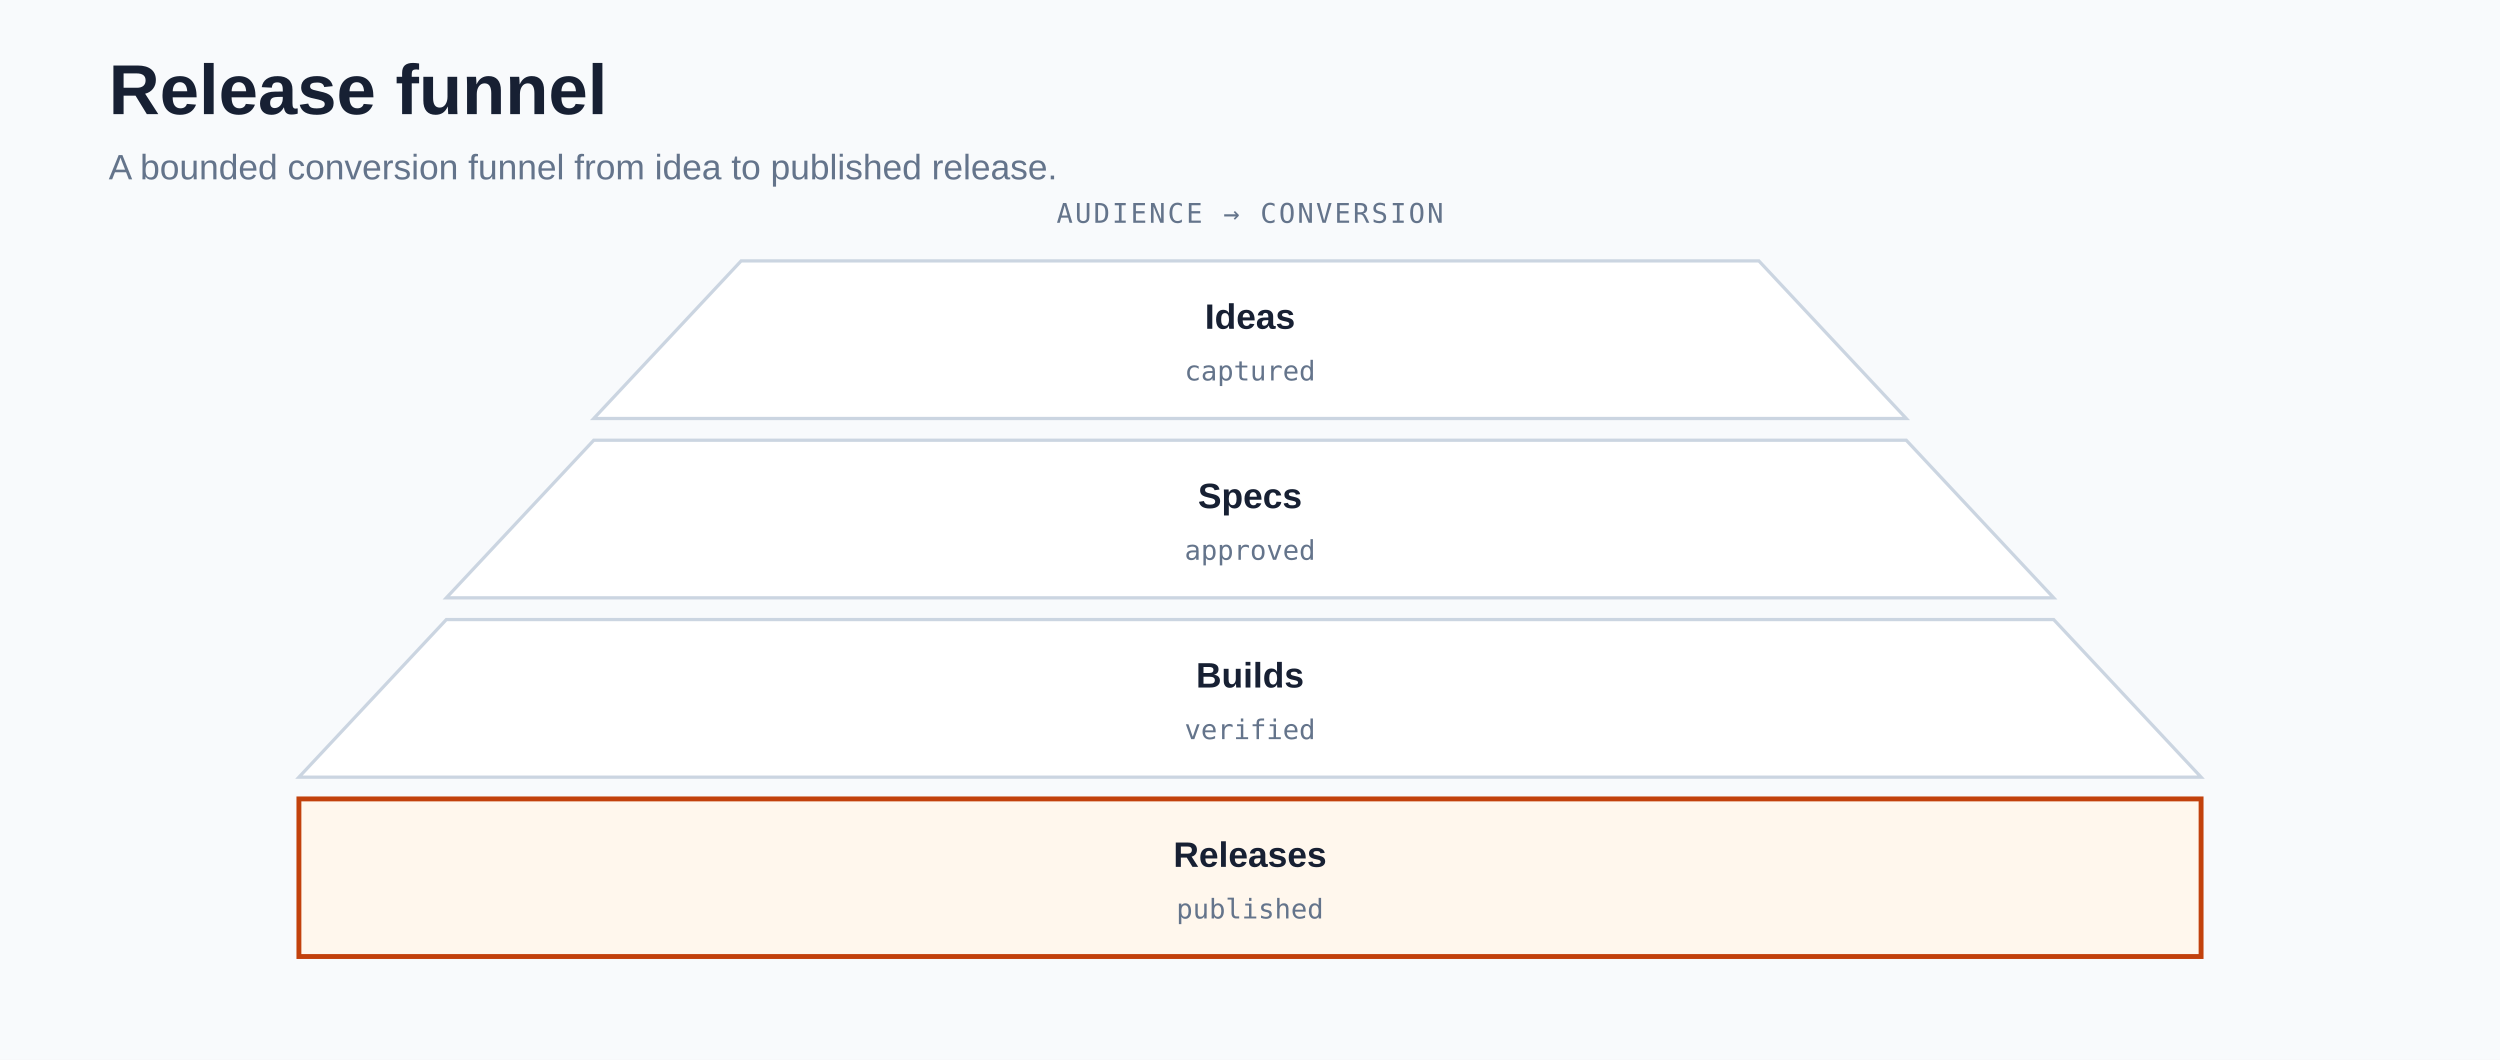
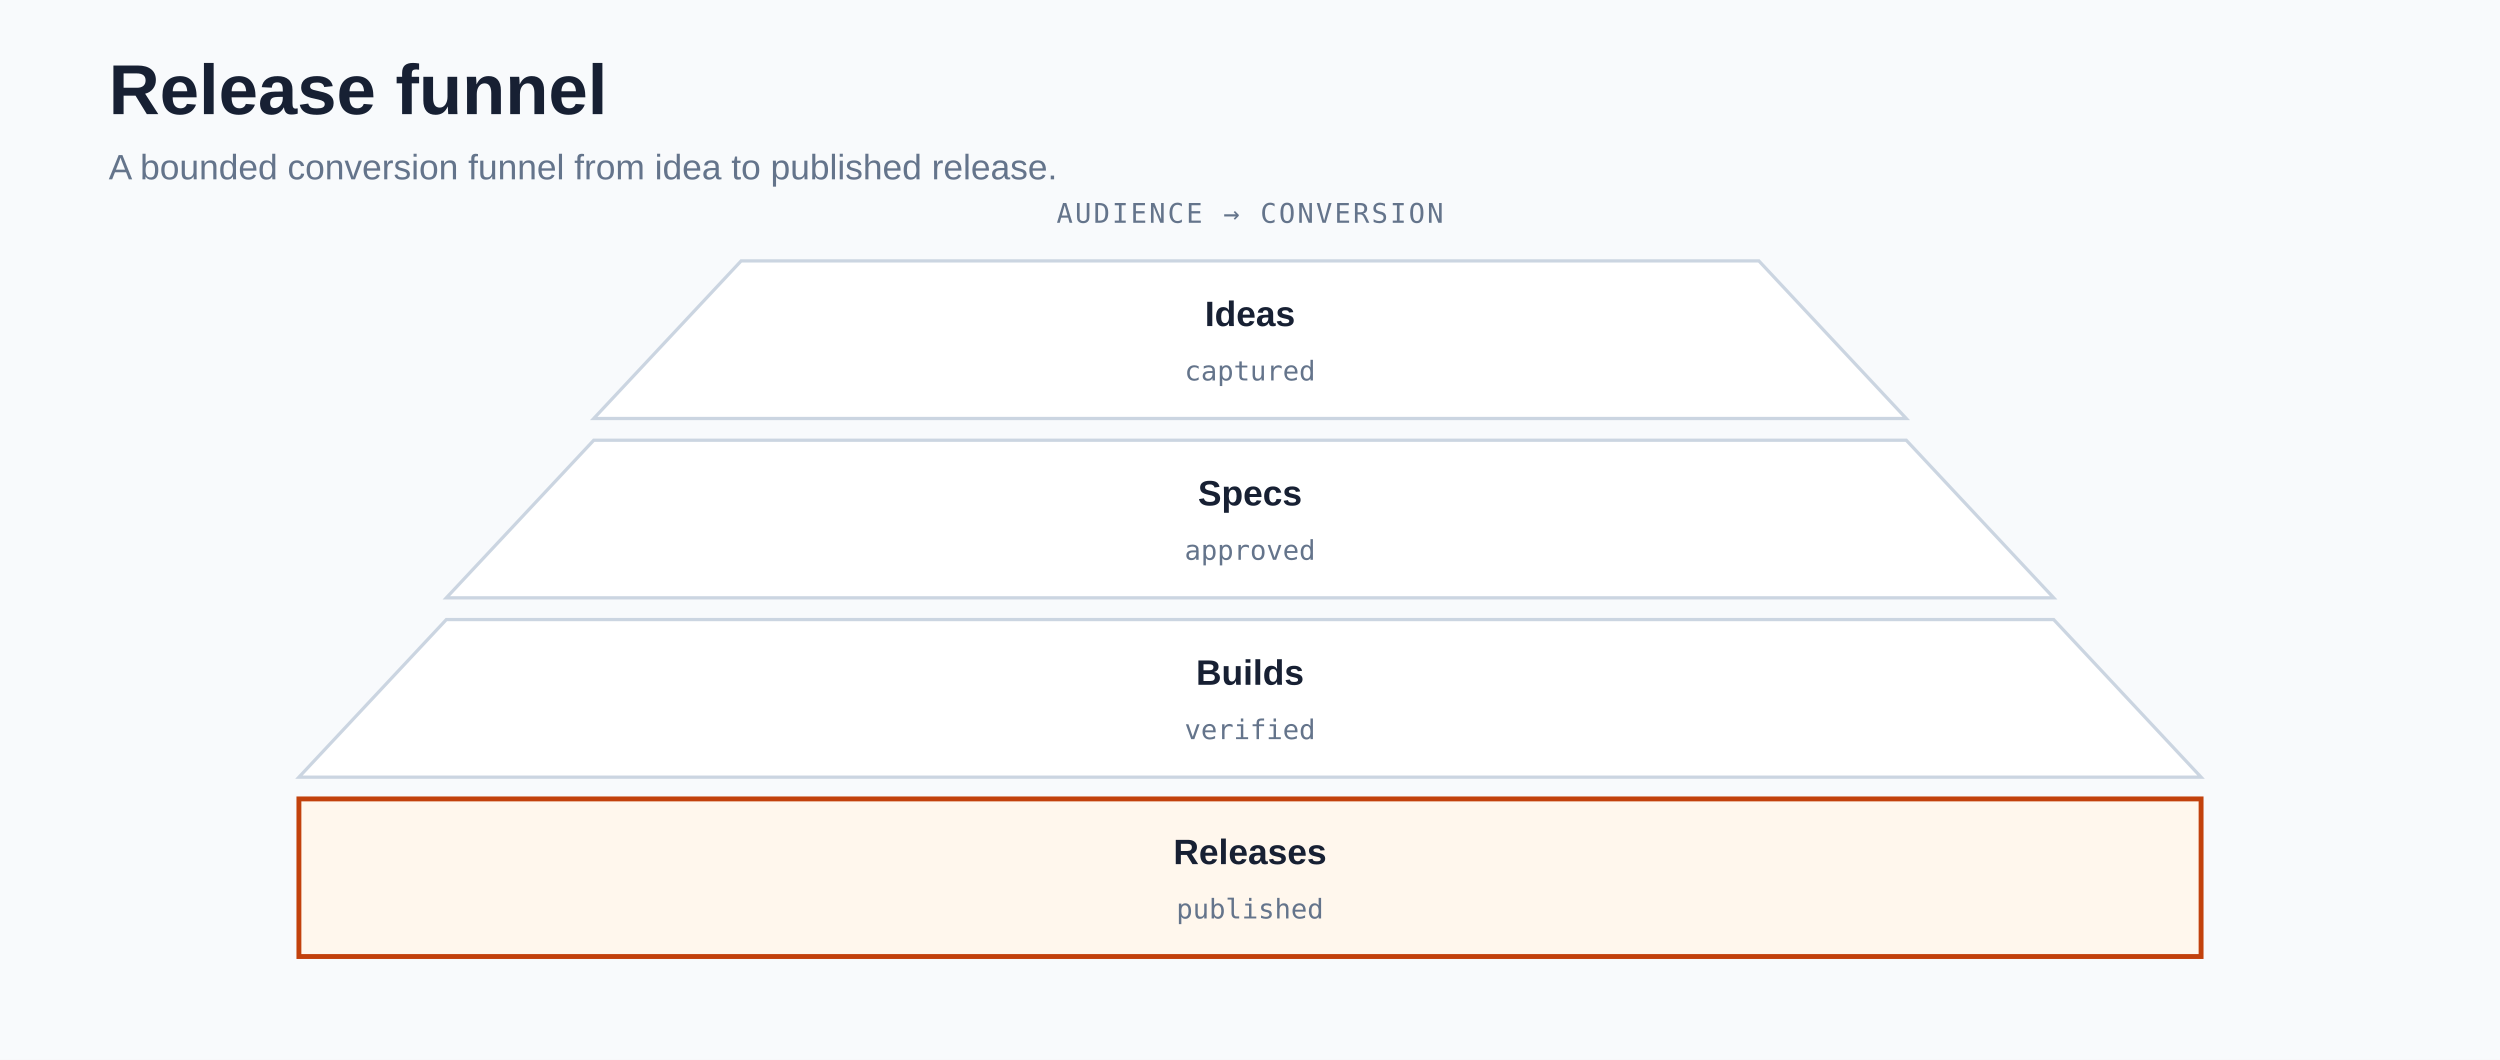
- <svg xmlns="http://www.w3.org/2000/svg" width="920" height="390" viewBox="0 0 920 390" role="img" aria-labelledby="notemd-gallery-ranked-funnel-release-title notemd-gallery-ranked-funnel-release-desc" data-notemd-renderer="notemd-reference-layouts@1.0.0">
+ <svg xmlns="http://www.w3.org/2000/svg" width="920" height="390" viewBox="0 0 920 390" role="img" aria-labelledby="notemd-gallery-ranked-funnel-release-title notemd-gallery-ranked-funnel-release-desc" data-notemd-renderer="notemd-reference-layouts@1.1.0" data-layout-safety="notemd-layout-safety@1.0.0">
  <style>
        .ref-canvas { fill: #f8fafc; }
        .ref-title { fill: #172033; font: 700 26px "Segoe UI", Arial, sans-serif; }
        .ref-summary { fill: #64748b; font: 13px "Segoe UI", Arial, sans-serif; }
        .ref-zone { fill: #ffffff; stroke: #cbd5e1; stroke-width: 1; }
        .ref-zone-label { fill: #64748b; font: 700 10px "Segoe UI", Arial, sans-serif; letter-spacing: 1.5px; }
        .ref-node { fill: #ffffff; stroke: #cbd5e1; stroke-width: 1.2; }
        .ref-node.focal { fill: #fff7ed; stroke: #c2410c; stroke-width: 1.8; }
        .ref-node.external { stroke-dasharray: 5 4; }
        .ref-node-label { fill: #172033; font: 600 13px "Segoe UI", Arial, sans-serif; }
+         .ref-header-label { fill: #ffffff; font: 600 11px "Segoe UI", Arial, sans-serif; }
        .ref-node-sub { fill: #64748b; font: 10px Consolas, monospace; }
        .ref-edge { fill: none; stroke: #64748b; stroke-width: 1.5; }
        .ref-edge.accent { stroke: #c2410c; stroke-width: 2; marker-end: url(#notemd-reference-arrow-accent); }
        .ref-edge.link { stroke: #1d4ed8; marker-end: url(#notemd-reference-arrow-link); }
        .ref-edge.trigger { stroke-dasharray: 5 4; }
        .ref-edge.dashed { stroke-dasharray: 5 4; }
        .ref-edge-label { fill: #64748b; font: 10px Consolas, monospace; paint-order: stroke; stroke: #f8fafc; stroke-width: 5px; }
        .ref-axis { stroke: #cbd5e1; stroke-width: 1; }
        .ref-axis-label { fill: #64748b; font: 10px Consolas, monospace; }
        .ref-chip { fill: #e2e8f0; stroke: #cbd5e1; stroke-width: .7; }
        .ref-chip-text { fill: #172033; font: 700 8px Consolas, monospace; }
        .ref-focal-fill { fill: #fff7ed; stroke: #c2410c; stroke-width: 1.8; }
        .ref-caption { fill: #64748b; font: 10px Consolas, monospace; letter-spacing: .8px; }
    </style>
  <defs>
    <marker id="notemd-reference-arrow" markerWidth="8" markerHeight="8" refX="7" refY="4" orient="auto">
      <path d="M0 0 L8 4 L0 8 Z" fill="#64748b" />
    </marker>
    <marker id="notemd-reference-arrow-accent" markerWidth="8" markerHeight="8" refX="7" refY="4" orient="auto">
      <path d="M0 0 L8 4 L0 8 Z" fill="#c2410c" />
    </marker>
    <marker id="notemd-reference-arrow-link" markerWidth="8" markerHeight="8" refX="7" refY="4" orient="auto">
      <path d="M0 0 L8 4 L0 8 Z" fill="#1d4ed8" />
    </marker>
  </defs>
  <rect class="ref-canvas" x="0" y="0" width="920" height="390" />
-   <text class="ref-title" x="40" y="42">Release funnel</text>
-   <text class="ref-summary" x="40" y="66">A bounded conversion funnel from idea to published release.</text>
+   <text x="40" y="42" text-anchor="start" class="ref-title" data-layout-safety="notemd-layout-safety@1.0.0">
+     <tspan x="40" dy="0">Release funnel</tspan>
+   </text>
+   <text x="40" y="66" text-anchor="start" class="ref-summary" data-layout-safety="notemd-layout-safety@1.0.0">
+     <tspan x="40" dy="0">A bounded conversion funnel from idea to published release.</tspan>
+   </text>
  <text class="ref-caption" x="460" y="82" text-anchor="middle">AUDIENCE → CONVERSION</text>
  <g id="reference-segment-ideas">
    <polygon class="ref-node" points="272.75,96 647.25,96 701.5,154 218.5,154" />
-     <text class="ref-node-label" x="460" y="121" text-anchor="middle">Ideas</text>
-     <text x="460" y="140" text-anchor="middle" class="ref-node-sub">
+     <text x="460" y="120" text-anchor="middle" class="ref-node-label" data-layout-safety="notemd-layout-safety@1.0.0">
+       <tspan x="460" dy="0">Ideas</tspan>
+     </text>
+     <text x="460" y="140" text-anchor="middle" class="ref-node-sub" data-layout-safety="notemd-layout-safety@1.0.0">
      <tspan x="460" dy="0">captured</tspan>
    </text>
  </g>
  <g id="reference-segment-specs">
    <polygon class="ref-node" points="218.5,162 701.5,162 755.75,220 164.25,220" />
-     <text class="ref-node-label" x="460" y="187" text-anchor="middle">Specs</text>
-     <text x="460" y="206" text-anchor="middle" class="ref-node-sub">
+     <text x="460" y="186" text-anchor="middle" class="ref-node-label" data-layout-safety="notemd-layout-safety@1.0.0">
+       <tspan x="460" dy="0">Specs</tspan>
+     </text>
+     <text x="460" y="206" text-anchor="middle" class="ref-node-sub" data-layout-safety="notemd-layout-safety@1.0.0">
      <tspan x="460" dy="0">approved</tspan>
    </text>
  </g>
  <g id="reference-segment-builds">
    <polygon class="ref-node" points="164.25,228 755.75,228 810,286 110,286" />
-     <text class="ref-node-label" x="460" y="253" text-anchor="middle">Builds</text>
-     <text x="460" y="272" text-anchor="middle" class="ref-node-sub">
+     <text x="460" y="252" text-anchor="middle" class="ref-node-label" data-layout-safety="notemd-layout-safety@1.0.0">
+       <tspan x="460" dy="0">Builds</tspan>
+     </text>
+     <text x="460" y="272" text-anchor="middle" class="ref-node-sub" data-layout-safety="notemd-layout-safety@1.0.0">
      <tspan x="460" dy="0">verified</tspan>
    </text>
  </g>
  <g id="reference-segment-releases">
    <polygon class="ref-focal-fill" points="110,294 810,294 810,352 110,352" />
-     <text class="ref-node-label" x="460" y="319" text-anchor="middle">Releases</text>
-     <text x="460" y="338" text-anchor="middle" class="ref-node-sub">
+     <text x="460" y="318" text-anchor="middle" class="ref-node-label" data-layout-safety="notemd-layout-safety@1.0.0">
+       <tspan x="460" dy="0">Releases</tspan>
+     </text>
+     <text x="460" y="338" text-anchor="middle" class="ref-node-sub" data-layout-safety="notemd-layout-safety@1.0.0">
      <tspan x="460" dy="0">published</tspan>
    </text>
  </g>
</svg>
